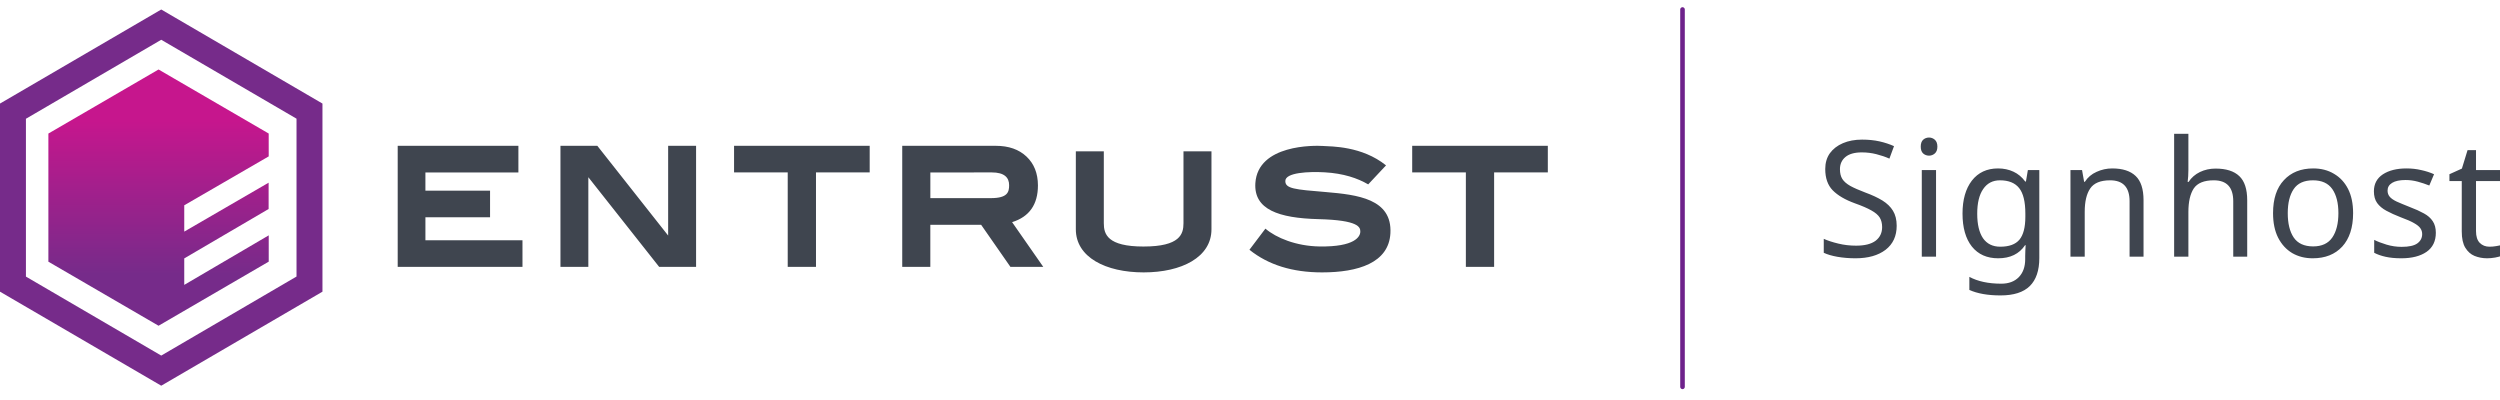
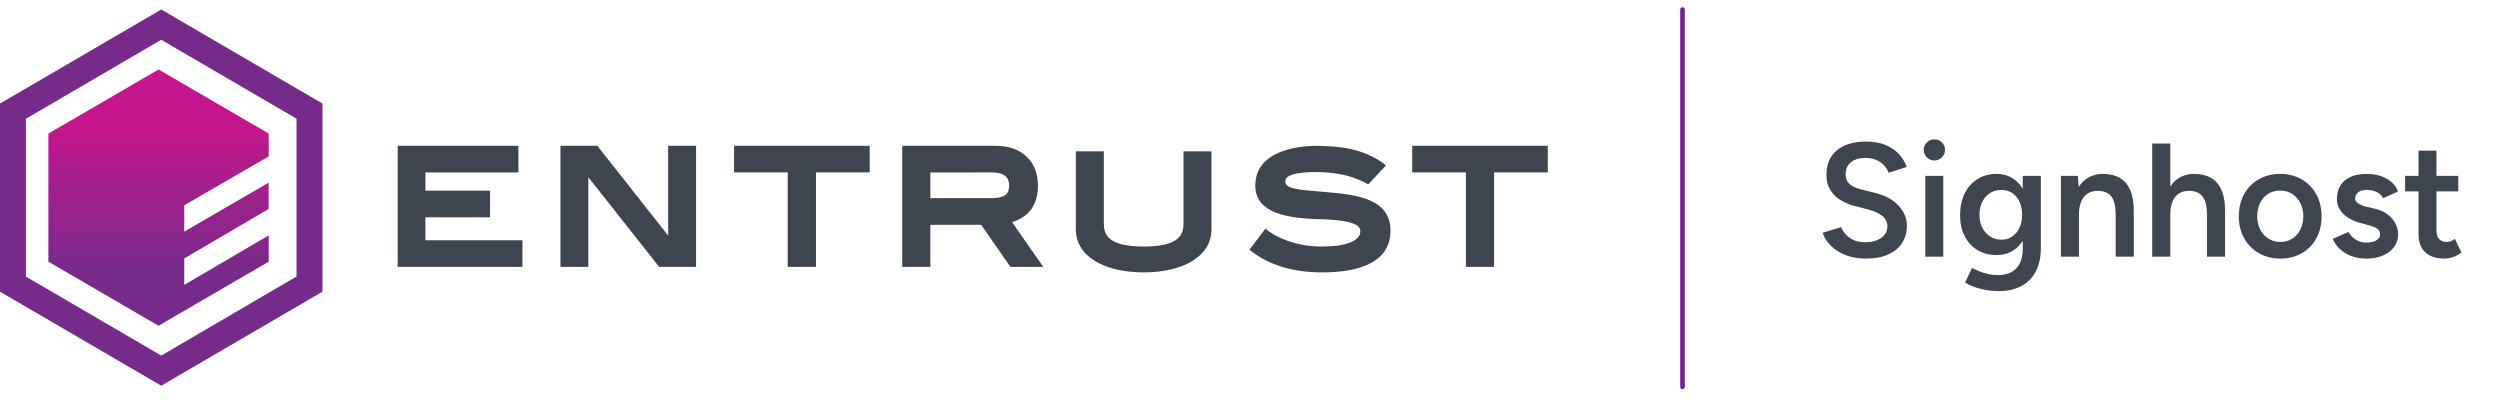
<svg xmlns="http://www.w3.org/2000/svg" width="263" height="42" viewBox="0 0 263 42">
  <defs>
    <linearGradient id="a" x1="50%" x2="50%" y1="0%" y2="100%">
      <stop offset="20%" stop-color="#c6168d" />
      <stop offset="80%" stop-color="#762b8a" />
    </linearGradient>
  </defs>
-   <g fill="none">
+   <g fill="none" fill-rule="evenodd">
    <path stroke="#6e228b" stroke-linecap="round" stroke-linejoin="round" stroke-width=".483" d="M177 1v39.695" />
-     <text fill="#3f454f" font-family="Figtree-SemiBold, Figtree" font-size="17" font-weight="500" letter-spacing=".4">
-       <tspan x="191" y="27">Signhost</tspan>
-     </text>
-     <g fill-rule="nonzero">
-       <path fill="#762b8a" d="M16.962 40.576 0 30.684v-19.79L16.962 1l16.961 9.895v19.789zm14.232-11.485V12.485L16.962 4.183l-14.234 8.31v16.605l14.234 8.309z" />
-       <path fill="url(#a)" d="M19.383 28.97v-2.786l8.876-5.199v-2.767l-8.876 5.148v-2.769l8.886-5.146-.002-2.403L16.68 6.31l-11.59 6.74v13.48l11.59 6.738 11.59-6.744v-2.766z" transform="translate(0 1)" />
-       <g fill="#3f454f">
-         <path d="M54.965 28.077H41.838V15.339h12.697v2.803h-9.782v1.918h6.801v2.798h-6.8v2.416h10.21zM58.96 15.34v12.737h2.933v-9.434l7.452 9.434h3.883V15.339h-2.939v9.44l-7.45-9.44zM77.223 15.34v2.798h5.645v9.939h2.974v-9.939h5.649V15.34zM148.563 15.34v2.798h5.646v9.939h2.972v-9.939h5.65V15.34zM104.763 15.34q2.027 0 3.224 1.13t1.204 3.028q0 3.026-2.718 3.872l3.28 4.707h-3.455l-3.083-4.43H97.87v4.43h-2.955V15.339zm-6.89 2.805v2.698h6.364c1.767 0 1.923-.64 1.923-1.362 0-.815-.516-1.343-1.828-1.343zM120.312 25.934c3.832 0 4.19-1.314 4.19-2.449v-7.567h2.944v8.206c0 2.936-3.14 4.532-7.134 4.532s-7.134-1.596-7.134-4.532v-8.206h2.943v7.567c0 1.135.359 2.45 4.191 2.45M143.935 19.397l1.875-2c-2.538-2.043-5.755-1.983-6.64-2.041-.884-.059-6.84-.177-7.106 3.907-.175 2.777 2.441 3.685 6.655 3.791 4.213.106 4.391.846 4.386 1.312 0 .502-.54 1.624-4.31 1.562-2.441-.04-4.544-.906-5.674-1.876l-1.68 2.224c1.978 1.586 4.503 2.38 7.64 2.38 3.776 0 7.02-.991 7.19-4.114.201-3.63-3.466-4.055-6.813-4.34-3.233-.267-4.252-.352-4.241-1.163 0-.892 2.452-1.008 4.14-.911 1.97.112 3.453.613 4.578 1.27" />
-       </g>
+     <g fill="#3f454f" fill-rule="nonzero">
+       <path d="M196.321 27.204a6.2 6.2 0 0 1-1.708-.221 4.8 4.8 0 0 1-1.36-.612 4.2 4.2 0 0 1-.97-.875 3 3 0 0 1-.535-1.012l1.938-.595q.22.63.867 1.105.645.476 1.598.493 1.105 0 1.751-.459t.646-1.207a1.36 1.36 0 0 0-.544-1.114q-.544-.432-1.462-.671l-1.462-.374a5.4 5.4 0 0 1-1.505-.646 3.2 3.2 0 0 1-1.053-1.071q-.383-.645-.383-1.53 0-1.666 1.088-2.592t3.111-.927q1.14 0 1.998.348.858.349 1.419.953.561.603.833 1.368l-1.904.612a2.37 2.37 0 0 0-.884-1.122q-.629-.442-1.564-.442-.969 0-1.522.459-.552.459-.552 1.275 0 .663.433 1.029.434.364 1.182.552l1.462.357q1.598.39 2.482 1.343.884.952.884 2.108 0 1.02-.493 1.802t-1.453 1.224-2.338.442M202.543 27v-8.5h1.887V27zm.952-10.115q-.46 0-.79-.332a1.08 1.08 0 0 1-.332-.79q0-.46.332-.782.33-.323.79-.323t.79.323q.332.323.332.782 0 .46-.331.79a1.08 1.08 0 0 1-.791.332M210.329 30.621q-.9 0-1.624-.153a7 7 0 0 1-1.215-.357 4.3 4.3 0 0 1-.765-.391l.731-1.53q.238.12.638.297.399.18.943.315.544.136 1.224.136.731 0 1.309-.297.578-.298.901-.91t.323-1.564V18.5h1.904v7.616q0 1.444-.544 2.457a3.62 3.62 0 0 1-1.53 1.53q-.986.518-2.295.518m-.289-3.791q-1.155 0-2.014-.527a3.63 3.63 0 0 1-1.344-1.47q-.483-.945-.484-2.185 0-1.326.484-2.295.485-.969 1.344-1.513.858-.544 2.014-.544 1.037 0 1.81.544t1.199 1.521.425 2.304q0 1.258-.425 2.193t-1.198 1.454-1.811.518m.527-1.615q.646 0 1.13-.34a2.27 2.27 0 0 0 .757-.927q.272-.585.272-1.351 0-.781-.272-1.369a2.2 2.2 0 0 0-.765-.918 2 2 0 0 0-1.139-.331q-.68 0-1.199.331a2.3 2.3 0 0 0-.815.919q-.298.586-.298 1.368 0 .765.298 1.351.297.587.824.927t1.207.34M216.806 27v-8.5h1.785l.119 1.564V27zm5.763 0v-4.352h1.904V27zm0-4.352q0-1.02-.23-1.573t-.645-.773a2.06 2.06 0 0 0-.978-.221q-.952-.017-1.479.629-.527.645-.527 1.853h-.714q0-1.343.391-2.303.39-.96 1.122-1.463.73-.501 1.734-.501 1.02 0 1.743.408.722.408 1.105 1.267.382.858.382 2.235v.442zM226.411 27V15.1h1.904V27zm5.763 0v-4.352h1.904V27zm0-4.352q0-1.02-.238-1.573t-.655-.773a2 2 0 0 0-.96-.221q-.97-.017-1.487.629-.519.645-.519 1.853h-.731q0-1.343.4-2.303t1.13-1.463q.73-.501 1.734-.501t1.734.408 1.114 1.267q.382.858.382 2.235v.442zM239.909 27.204q-1.274 0-2.27-.57a4.07 4.07 0 0 1-1.555-1.572q-.561-1.004-.561-2.312 0-1.309.553-2.312a4 4 0 0 1 1.538-1.572q.986-.57 2.261-.57t2.261.57 1.538 1.572.553 2.312-.544 2.312a3.97 3.97 0 0 1-1.53 1.572q-.986.57-2.244.57m0-1.751a2.25 2.25 0 0 0 1.241-.348q.544-.349.85-.953t.306-1.402-.315-1.402a2.45 2.45 0 0 0-.858-.953 2.3 2.3 0 0 0-1.258-.348q-.714 0-1.258.34a2.3 2.3 0 0 0-.85.952q-.306.612-.306 1.411 0 .8.314 1.402.316.604.867.953.553.348 1.267.348M248.97 27.204a4.6 4.6 0 0 1-1.564-.255 3.6 3.6 0 0 1-1.224-.723 3.2 3.2 0 0 1-.782-1.096l1.649-.731q.255.476.756.799.502.323 1.114.323.663 0 1.062-.23.4-.229.4-.637a.69.69 0 0 0-.306-.604q-.306-.212-.867-.348l-.799-.221q-1.208-.306-1.887-.977-.68-.672-.68-1.539 0-1.275.824-1.972.825-.697 2.372-.697.782 0 1.436.23.655.228 1.131.646.475.416.663.977l-1.581.714q-.17-.425-.646-.654a2.4 2.4 0 0 0-1.054-.23q-.578 0-.901.247-.323.246-.323.688 0 .255.289.468.289.211.833.348l1.003.238q.833.204 1.36.637.527.435.782.97t.255 1.079q0 .765-.434 1.343-.432.578-1.181.892-.748.315-1.7.315M257.181 27.204q-1.343 0-2.048-.672-.706-.67-.706-1.929v-8.755h1.887v8.398q0 .595.28.901.281.306.825.306.17 0 .374-.068t.459-.255l.697 1.445q-.443.306-.884.468a2.6 2.6 0 0 1-.884.161m-4.165-7.072V18.5h5.593v1.632z" />
    </g>
+     <path fill="#762b8a" fill-rule="nonzero" d="M16.962 40.576 0 30.684v-19.79L16.962 1l16.961 9.895v19.789zm14.232-11.485V12.485L16.962 4.183l-14.234 8.31v16.605l14.234 8.309z" />
+     <path fill="url(#a)" d="M19.383 29.97v-2.786l8.876-5.199v-2.767l-8.876 5.148v-2.769l8.886-5.146-.002-2.403L16.68 7.31 5.09 14.05v13.48l11.59 6.738 11.59-6.744v-2.766z" />
+     <path fill="#3f454f" fill-rule="nonzero" d="M54.965 28.077H41.838V15.339h12.697v2.803h-9.782v1.918h6.801v2.798h-6.8v2.416h10.21zM58.96 15.34v12.737h2.933v-9.434l7.452 9.434h3.883V15.339h-2.939v9.44l-7.45-9.44zm18.263 0v2.798h5.645v9.939h2.974v-9.939h5.649V15.34zm71.34 0v2.798h5.646v9.939h2.972v-9.939h5.65V15.34zm-43.8 0q2.027 0 3.224 1.13t1.204 3.028q0 3.026-2.718 3.872l3.28 4.707h-3.455l-3.083-4.43H97.87v4.43h-2.955V15.339zm-6.89 2.805v2.698h6.364c1.767 0 1.923-.64 1.923-1.362 0-.815-.516-1.343-1.828-1.343zm22.439 7.789c3.832 0 4.19-1.314 4.19-2.449v-7.567h2.944v8.206c0 2.936-3.14 4.532-7.134 4.532s-7.134-1.596-7.134-4.532v-8.206h2.943v7.567c0 1.135.359 2.45 4.191 2.45m23.623-6.538 1.875-2c-2.538-2.043-5.755-1.983-6.64-2.041-.884-.059-6.84-.177-7.106 3.907-.175 2.777 2.441 3.685 6.655 3.791 4.213.106 4.391.846 4.386 1.312 0 .502-.54 1.624-4.31 1.562-2.441-.04-4.544-.906-5.674-1.876l-1.68 2.224c1.978 1.586 4.503 2.38 7.64 2.38 3.776 0 7.02-.991 7.19-4.114.201-3.63-3.466-4.055-6.813-4.34-3.233-.267-4.252-.352-4.241-1.163 0-.892 2.452-1.008 4.14-.911 1.97.112 3.453.613 4.578 1.27" />
  </g>
</svg>
